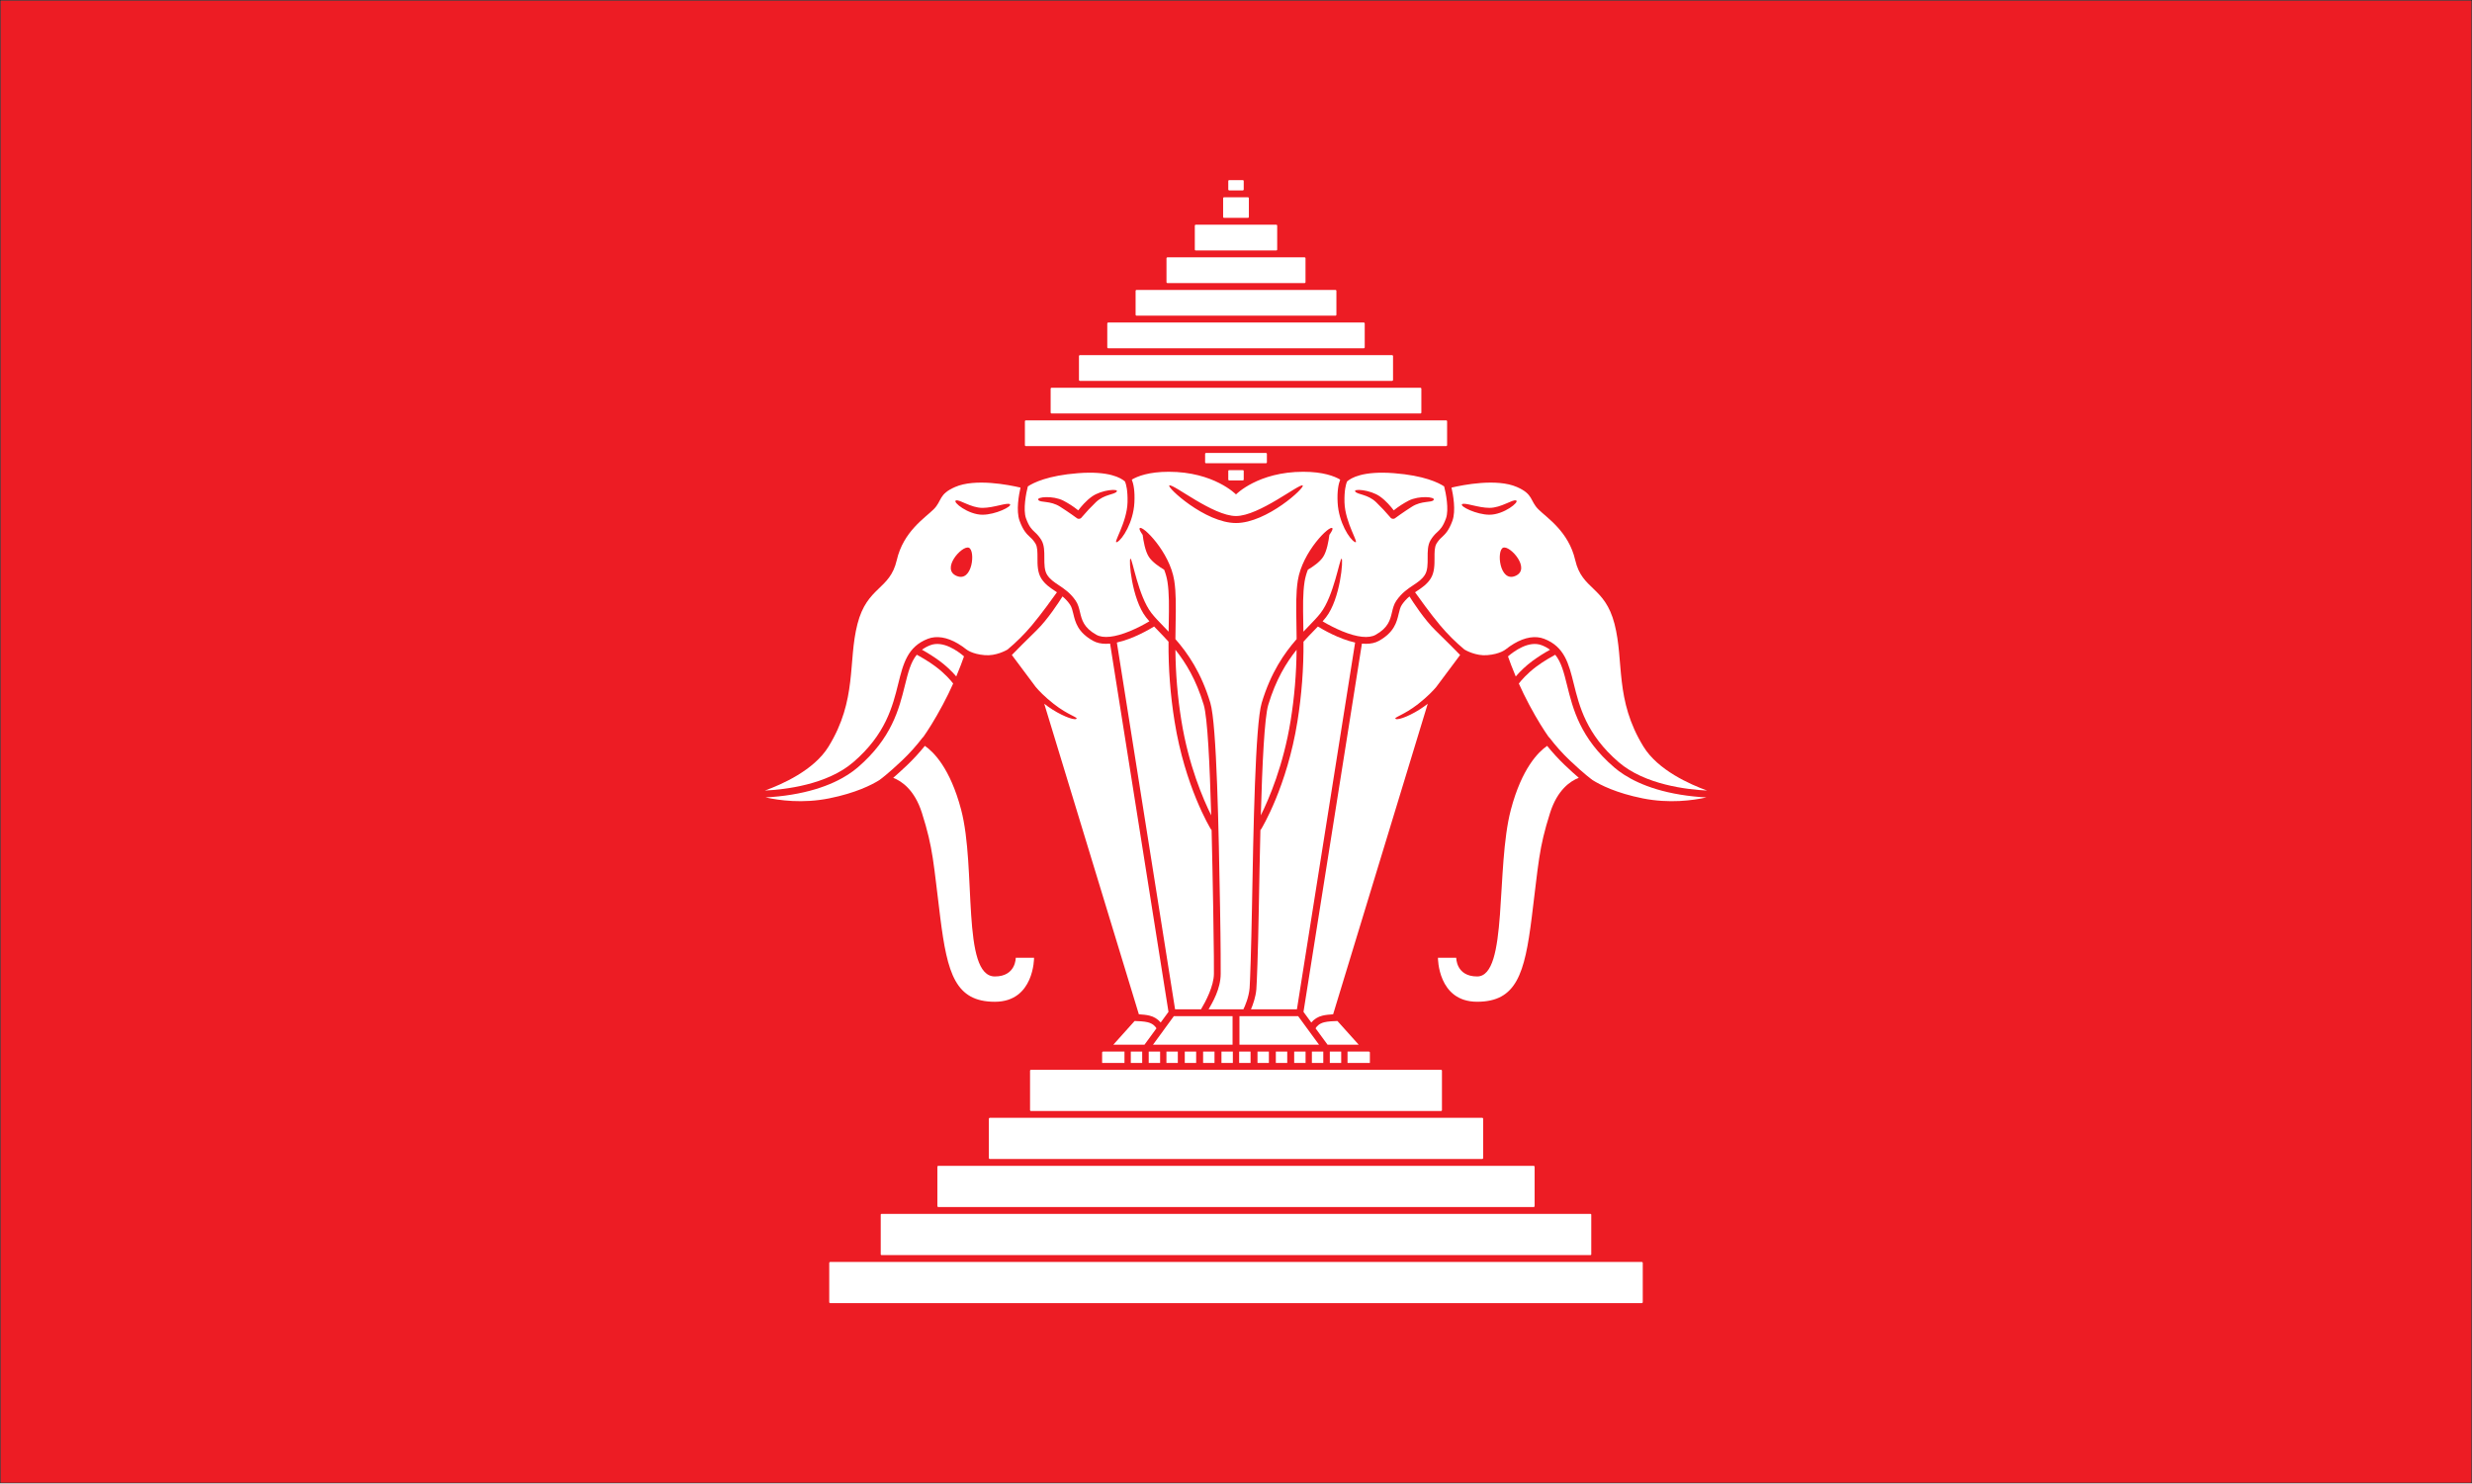
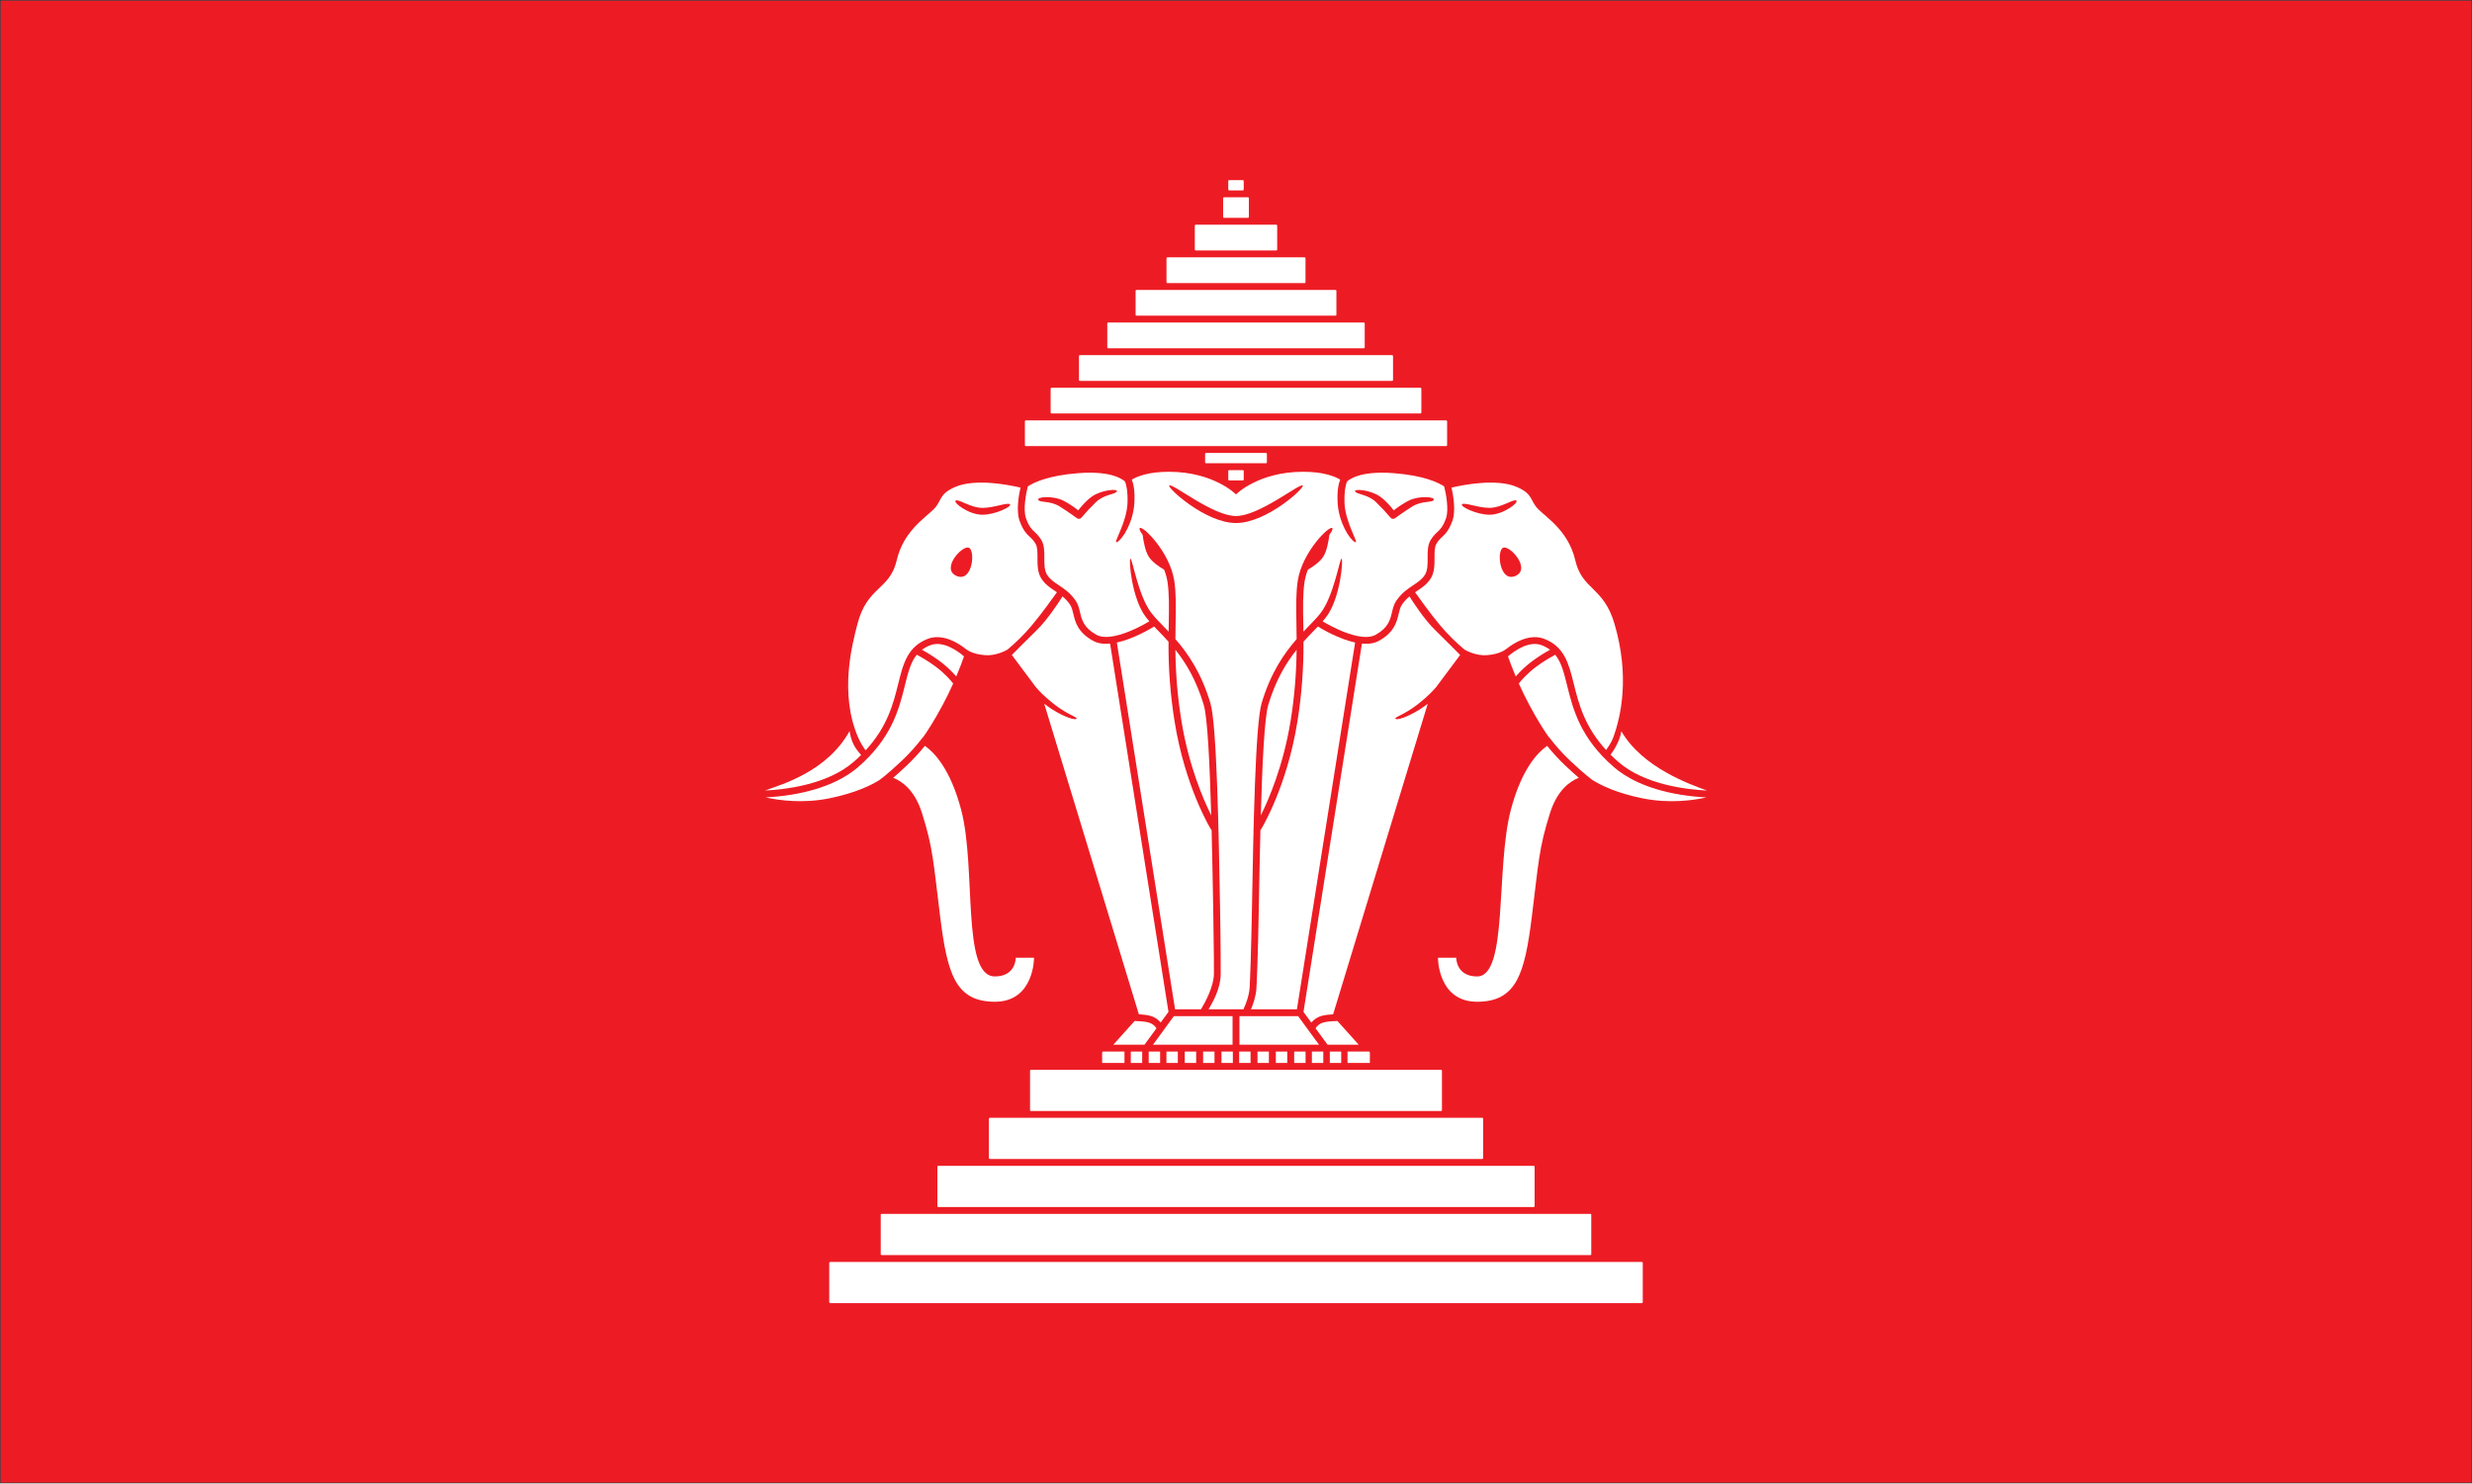
<svg xmlns="http://www.w3.org/2000/svg" id="Flag" viewBox="0 0 4321 2593">
  <defs>
    <style>.cls-1{fill:#ed1c24;stroke:#231f20;stroke-miterlimit:10;}.cls-2{fill:#fff;}</style>
  </defs>
  <rect class="cls-1" x="0.5" y="0.5" width="4320" height="2592" />
-   <g id="_3_head" data-name="3 head">
+   <g id="_3_head" data-name=" 3 head">
    <g id="Bottom">
      <rect class="cls-2" x="1800.5" y="1870.26" width="720" height="72" rx="1.44" ry="1.44" />
      <rect class="cls-2" x="1728.5" y="1954.14" width="864" height="72" rx="1.66" ry="1.66" />
      <rect class="cls-2" x="1638.5" y="2038.14" width="1044" height="72" rx="1.71" ry="1.71" />
      <rect class="cls-2" x="1539.5" y="2122.14" width="1242" height="72" rx="1.26" ry="1.26" />
      <rect class="cls-2" x="1449.5" y="2206.14" width="1422" height="72" rx="1.63" ry="1.63" />
    </g>
    <g id="Toes">
-       <path class="cls-2" d="M2355.44,1838.36h37.44a1.63,1.63,0,0,1,1.63,1.63v18.27a0,0,0,0,1,0,0h-39.06a0,0,0,0,1,0,0v-19.9A0,0,0,0,1,2355.44,1838.36Z" />
+       <path class="cls-2" d="M2355.44,1838.36h37.44a1.63,1.63,0,0,1,1.63,1.63v18.27h-39.06v-19.9Z" />
      <rect class="cls-2" x="2324.48" y="1838.36" width="19.9" height="19.9" />
      <rect class="cls-2" x="2293.16" y="1838.36" width="19.9" height="19.9" />
      <rect class="cls-2" x="2262.21" y="1838.36" width="19.9" height="19.9" />
      <rect class="cls-2" x="2230.15" y="1838.36" width="19.9" height="19.9" />
      <rect class="cls-2" x="2198.09" y="1838.36" width="19.9" height="19.9" />
      <rect class="cls-2" x="2166.03" y="1838.36" width="19.9" height="19.9" />
-       <path class="cls-2" d="M1928.5,1836.41h39.06a0,0,0,0,1,0,0v18.42a1.48,1.48,0,0,1-1.48,1.48H1928.5a0,0,0,0,1,0,0v-19.9A0,0,0,0,1,1928.5,1836.41Z" transform="translate(3894.06 3694.67) rotate(-180)" />
-       <rect class="cls-2" x="1978.62" y="1836.41" width="19.9" height="19.9" transform="translate(3975.13 3694.67) rotate(-180)" />
-       <rect class="cls-2" x="2009.94" y="1836.41" width="19.9" height="19.9" transform="translate(4037.78 3694.67) rotate(-180)" />
-       <rect class="cls-2" x="2040.89" y="1836.41" width="19.9" height="19.9" transform="translate(4099.69 3694.67) rotate(-180)" />
-       <rect class="cls-2" x="2072.95" y="1836.41" width="19.9" height="19.9" transform="translate(4163.81 3694.67) rotate(-180)" />
-       <rect class="cls-2" x="2105.01" y="1836.41" width="19.9" height="19.9" transform="translate(4227.93 3694.67) rotate(-180)" />
-       <rect class="cls-2" x="2137.07" y="1836.41" width="19.9" height="19.9" transform="translate(4292.05 3694.67) rotate(-180)" />
+       <path class="cls-2" d="M1965.56,1858.26H1926.5v-18.42a1.48,1.48,0,0,1,1.48-1.48h37.58v19.9Z" />
+       <rect class="cls-2" x="1976.61" y="1838.36" width="19.9" height="19.9" />
+       <rect class="cls-2" x="2007.94" y="1838.36" width="19.9" height="19.9" />
+       <rect class="cls-2" x="2038.9" y="1838.36" width="19.9" height="19.9" />
+       <rect class="cls-2" x="2070.96" y="1838.36" width="19.9" height="19.9" />
+       <rect class="cls-2" x="2103.02" y="1838.36" width="19.9" height="19.9" />
+       <rect class="cls-2" x="2135.08" y="1838.36" width="19.9" height="19.9" />
    </g>
    <g id="Elephant">
-       <path class="cls-2" d="M2305.62,1093.32c-2.41,2.54-4.89,5.1-7.42,7.72-5.67,5.85-11.64,12-17.73,18.79a838.12,838.12,0,0,1-10.62,139.62c-18.15,113.16-61.52,185.12-63.35,188.13a6,6,0,0,1-1.33,1.5c-1.19,47.24-2.05,95.17-2.79,136.29-1.51,84-3.5,131.89-4.31,142.13-1.07,13.41-6.16,27.56-9.4,35H2269l101.72-641.16C2342.59,1115.23,2313.85,1098.39,2305.62,1093.32Z" transform="translate(-2 1.95)" />
-       <path class="cls-2" d="M2035,1800.38l-17.58,24H2156.5v-49.93H2053.89l-18.44,25.22A7.9,7.9,0,0,1,2035,1800.38Z" transform="translate(-2 1.95)" />
-       <path class="cls-2" d="M2178,1774.48h-9.47v49.93h139.13l-17.58-24a7.9,7.9,0,0,1-.5-.68l-18.44-25.22H2178Z" transform="translate(-2 1.95)" />
-       <path class="cls-2" d="M2106.11,1230.3c-13.25-44-31.35-73.61-49.52-96.29a816.78,816.78,0,0,0,10.4,123.54c12.61,78.55,38.2,137.8,52.16,165.84C2116.63,1334.17,2112.77,1252.44,2106.11,1230.3Z" transform="translate(-2 1.95)" />
-       <path class="cls-2" d="M2026.8,1101c-2.53-2.62-5-5.18-7.42-7.72-8.23,5.07-37,21.91-65.13,28L2056,1762.48h45.36c8.17-13.57,22.54-40.74,22.54-62.41,0-10.28.26-30.7-1.25-114.7-.74-41.12-1.6-89-2.79-136.29a6,6,0,0,1-1.33-1.5c-1.83-3-45.2-75-63.35-188.13a838.12,838.12,0,0,1-10.62-139.62C2038.44,1113.06,2032.47,1106.89,2026.8,1101Z" transform="translate(-2 1.95)" />
-       <path class="cls-2" d="M2316.56,1785.22c-9,2.31-13.22,7.44-15,10.52l21,28.67H2377l-37.2-41.45C2333.94,1783.09,2323,1783.55,2316.56,1785.22Z" transform="translate(-2 1.95)" />
-       <path class="cls-2" d="M2268.41,1134c-18.17,22.68-36.27,52.27-49.52,96.29-6.66,22.14-10.52,103.87-13,193.09,14-28,39.55-87.29,52.16-165.84A816.78,816.78,0,0,0,2268.41,1134Z" transform="translate(-2 1.95)" />
-       <path class="cls-2" d="M2023.48,1795.74c-1.82-3.08-6.07-8.21-15-10.52-6.46-1.67-17.38-2.13-23.21-2.26l-37.2,41.45h54.48Z" transform="translate(-2 1.95)" />
-       <path class="cls-2" d="M2490.63,1233.55c-20,14.27-43.83,23.88-48.85,21.37s13.67-6.18,39.26-26.27c16.24-12.75,26.3-23.52,31.35-29.48l41.87-56.06c-8.12-8.32-23.72-24.16-43.17-43.06-19.26-18.72-39.34-49.73-45.38-59.34a71.26,71.26,0,0,0-12.95,14.12c-3.11,4.48-4.42,10-5.94,16.42-3.39,14.28-7.61,32-34.39,47.06-6.62,3.72-14.4,5.24-22.69,5.24-2.34,0-4.73-.12-7.14-.35L2280.47,1767l13.62,18.62a36.23,36.23,0,0,1,19.47-12c5.27-1.36,12.59-2,18.7-2.37l165.38-542.87Q2494.35,1230.88,2490.63,1233.55Z" transform="translate(-2 1.95)" />
-       <path class="cls-2" d="M2737.5,1335.84a356.37,356.37,0,0,1-31.14-33.88c-15.21,10.49-44.2,39-63.36,111.45-27,102-4.41,291.67-59,291.67-37,0-36.5-32.67-36.5-32.67h-32s-.5,76.9,68.5,76.9,83.06-49.33,95.4-147c12.16-96.31,12.1-120.23,32.1-183.23,12.83-40.43,35.55-55.6,50.18-61.28C2755.46,1352.46,2747.42,1345.27,2737.5,1335.84Z" transform="translate(-2 1.95)" />
-       <path class="cls-2" d="M2680.57,1153.61a288.39,288.39,0,0,1,30.85-19.67,60.4,60.4,0,0,0-14.56-7.92c-22.47-8.67-48.4,10.47-58.93,19.53,2.9,8.35,7.38,20.51,13.55,35.09A181.5,181.5,0,0,1,2680.57,1153.61Z" transform="translate(-2 1.95)" />
-       <path class="cls-2" d="M2939.58,1387.31c-61.69-10.08-97.13-31.52-116-47.74-59.5-51.15-72.17-102.26-82.35-143.33-5.51-22.22-10-40.42-20.76-53.58-4.81,2.6-20.15,11.13-32.71,20.55-17,12.74-27.09,24.86-30.88,29.83,5.13,11.43,11.15,23.94,18.11,37,14.47,27.15,26.56,45.67,33.89,56.12a6,6,0,0,1,1.45,1.39,336.61,336.61,0,0,0,35.43,39.62c26,24.69,38.89,33.74,39,33.83a5.64,5.64,0,0,1,.79.66c13.57,8.56,41.51,22.82,87.92,32.1s87.78,3.57,111.37-1.67A406.49,406.49,0,0,1,2939.58,1387.31Z" transform="translate(-2 1.95)" />
-       <path class="cls-2" d="M2874.83,1303.41c-50.66-82.33-33.66-148.58-50.66-214.58s-56.67-59.09-68.67-111.42c-11.52-50.24-49.5-74-64.5-89s-8.25-26.25-37.5-39c-35.1-15.3-93.46-3.82-114.3,1.07,2.75,12.08,8,40.46,1.57,58.07-6.34,17.27-12.37,22.94-18.2,28.43a46.9,46.9,0,0,0-9.72,11.63c-3.4,5.79-3.37,14.92-3.34,24.59,0,12.08.09,25.78-6.94,36.6-6.4,9.86-15.09,15.65-23.5,21.25l-3.59,2.4c5.51,7.78,27.23,38.12,44,58a339.72,339.72,0,0,0,42.43,42.2c2.71,1.59,20.19,11.35,39.62,9.77,23.05-1.87,32.38-10.2,32.38-10.2l0,.09a126.25,126.25,0,0,1,14.65-10.14c19.22-11.32,37.42-14.2,52.62-8.34,35.65,13.76,43.09,43.78,51.71,78.54,9.77,39.41,21.92,88.45,78.52,137.11,46,39.57,119.69,47.91,154.49,49.59C2956.08,1369.29,2900.15,1344.54,2874.83,1303.41Zm-317.2-423.86c4.37-3.64,28.1,6.34,47.94,6.34,20.76,0,40.26-15.35,46.59-12.91s-21.49,24.91-46.59,24.91C2582.93,897.89,2553.27,883.18,2557.63,879.55ZM2650.57,1005c-27.58,11.39-33-45-21-49.5S2679.14,993.21,2650.57,1005Z" transform="translate(-2 1.95)" />
-       <path class="cls-2" d="M2526.33,848.38c-9.78-6.51-35-19-87.83-23.13-54.06-4.17-75,8.29-81.95,14.59-2,4.9-4.91,15.63-4.42,36.25.87,36.32,27.38,74.22,18.12,69.52s-28.26-34.35-30.1-68.88c-1.1-20.55,1.6-33,4.51-40.22-10.1-6-29.91-13.7-64.62-13.7-79,0-117.54,39.6-117.54,39.6S2124,822.81,2045,822.81c-34.71,0-54.52,7.74-64.62,13.7,2.91,7.25,5.61,19.67,4.51,40.22-1.84,34.53-20.85,64.18-30.1,68.88s17.25-33.2,18.12-69.52c.49-20.62-2.4-31.35-4.42-36.25-7-6.3-27.89-18.76-82-14.59-52.86,4.08-78,16.62-87.83,23.13-2.9,10.79-8.82,40.65-3.17,56,5.36,14.61,9.9,18.87,15.15,23.81a59.09,59.09,0,0,1,11.85,14.3c5.06,8.63,5,19.85,5,30.71s-.07,22.2,5,30,12,12.42,20.08,17.79c9.43,6.27,20.11,13.39,29.52,26.93,4.4,6.34,6.11,13.53,7.76,20.49,3.14,13.24,6.39,26.92,28.57,39.36,12,6.7,32.2,4.51,58.56-6.34a268.31,268.31,0,0,0,34.11-17.21c-2.08-2.38-4.07-4.74-5.9-7.09C1980,1044.73,1974.66,975,1978,974.67s13.56,65.34,36.73,95.16c5.63,7.25,12.64,14.49,20.75,22.86,3,3.07,6.06,6.27,9.24,9.63q.12-8.13.26-15.82c.48-27.46.89-51.18-2.29-71.59a101,101,0,0,0-5.78-20.93c-8.32-4.88-20.86-13.3-26.81-22.57-6.45-10-9.49-28.11-10.76-38.32-4.13-5.91-6.39-10-5.16-11.66,4.39-6,52.53,41.24,60.37,91.63,3.34,21.44,2.92,45.64,2.42,73.65-.15,9-.32,18.57-.38,28.62,21.54,24.65,45.05,58.31,61.06,111.51,11.26,37.43,14.59,222.9,17,358.32,1.26,70,1.11,105.38,1.11,115.17,0,26.75-14.73,50.83-21.14,62.15h60.82c2.7-5.35,9.59-21.32,10.86-37.15.78-9.76,2.85-70.13,4.11-140.17,2.43-135.42,5.76-320.89,17-358.32,16-53.2,39.52-86.86,61.06-111.51-.06-10-.23-19.57-.38-28.62-.5-28-.92-52.21,2.42-73.65,7.84-50.39,56-97.65,60.37-91.63,1.23,1.69-1,5.75-5.16,11.66-1.27,10.21-4.31,28.27-10.76,38.32-5.95,9.27-18.49,17.69-26.81,22.57a101,101,0,0,0-5.78,20.93c-3.18,20.41-2.77,44.13-2.29,71.59q.13,7.68.26,15.82c3.18-3.36,6.28-6.56,9.24-9.63,8.11-8.37,15.12-15.61,20.75-22.86,23.17-29.82,33.43-95.53,36.73-95.16s-2,70.06-27.25,102.53c-1.83,2.35-3.82,4.71-5.9,7.09A268.31,268.31,0,0,0,2348,1101.5c26.36,10.85,46.61,13,58.56,6.34,22.18-12.44,25.43-26.12,28.57-39.36,1.65-7,3.36-14.15,7.76-20.49,9.41-13.54,20.09-20.66,29.52-26.93,8.07-5.37,15-10,20.08-17.79s5.05-19.12,5-30-.07-22.08,5-30.71a59.09,59.09,0,0,1,11.85-14.3c5.25-4.94,9.79-9.2,15.15-23.81C2535.15,889,2529.23,859.17,2526.33,848.38Zm-608.62,27.48a358.72,358.72,0,0,0-24.85,26.49,6,6,0,0,1-9.12,1.12c-.12-.11-12.84-9.49-28.66-19.57-17.58-11.21-34.58-6.49-38.13-11.9s25.64-7.93,43.58,1.2a155.81,155.81,0,0,1,26.22,17.07c4.78-6.33,13.5-16.75,24-24.21,17.12-12.13,47.73-14.15,43.24-8.57S1932.5,861.91,1917.71,875.86Zm244.79,36.55c-54,0-121.85-63-116.49-65.69,6.82-3.47,76.16,53.44,116.49,53.44s110.33-56.91,116.49-53.44C2284.23,849.67,2216.5,912.41,2162.5,912.41ZM2508.05,872c-3.55,5.41-20.55.69-38.13,11.9-15.82,10.08-28.54,19.46-28.66,19.57a6,6,0,0,1-9.12-1.12,358.72,358.72,0,0,0-24.85-26.49c-14.79-14-31.8-12.8-36.3-18.37s26.12-3.56,43.24,8.57c10.52,7.46,19.24,17.88,24,24.21a155.81,155.81,0,0,1,26.22-17.07C2482.41,864.07,2511.61,866.58,2508.05,872Z" transform="translate(-2 1.95)" />
-       <path class="cls-2" d="M1942.4,1123.2c-2.41.23-4.8.35-7.14.35-8.29,0-16.07-1.52-22.69-5.24-26.78-15-31-32.78-34.39-47.06-1.52-6.41-2.83-11.94-5.94-16.42a71.26,71.26,0,0,0-13-14.12c-6,9.61-26.12,40.62-45.38,59.34-19.45,18.9-35.05,34.74-43.17,43.06l41.87,56.06c5.05,6,15.11,16.73,31.35,29.48,25.59,20.09,44.29,23.76,39.26,26.27s-28.85-7.1-48.85-21.37q-3.73-2.67-7-5.19l165.38,542.87c6.11.34,13.43,1,18.7,2.37a36.23,36.23,0,0,1,19.47,12l13.62-18.62Z" transform="translate(-2 1.95)" />
-       <path class="cls-2" d="M1845.93,1031.05c-8.41-5.6-17.1-11.39-23.5-21.25-7-10.82-7-24.52-6.94-36.6,0-9.67.06-18.8-3.34-24.59a46.9,46.9,0,0,0-9.72-11.63c-5.83-5.49-11.86-11.16-18.2-28.43-6.46-17.61-1.18-46,1.57-58.07-20.84-4.89-79.2-16.37-114.3-1.07-29.25,12.75-22.5,24-37.5,39s-53,38.76-64.5,89c-12,52.33-51.67,45.42-68.67,111.42s0,132.25-50.66,214.58c-25.32,41.13-81.25,65.88-111.07,76.65,34.8-1.68,108.46-10,154.49-49.59,56.6-48.66,68.75-97.7,78.52-137.11,8.62-34.76,16.06-64.78,51.71-78.54,15.2-5.86,33.4-3,52.62,8.34a126.25,126.25,0,0,1,14.65,10.14l0-.09s9.33,8.33,32.38,10.2c19.43,1.58,36.91-8.18,39.62-9.77a339.72,339.72,0,0,0,42.43-42.2c16.74-19.87,38.46-50.21,44-58Zm-171.5-26c-28.57-11.81,9-54,21-49.5S1702,1016.41,1674.43,1005Zm45-107.13c-25.1,0-52.93-22.48-46.59-24.91s25.83,12.91,46.59,12.91c19.84,0,43.57-10,47.94-6.34S1742.07,897.89,1719.43,897.89Z" transform="translate(-2 1.95)" />
-       <path class="cls-2" d="M1777.5,1672.41s.5,32.67-36.5,32.67c-58.83,0-32-189.67-59-291.67-19.16-72.4-48.15-101-63.36-111.45a356.37,356.37,0,0,1-31.14,33.88c-9.92,9.43-18,16.62-24.18,22,14.63,5.68,37.35,20.85,50.18,61.28,20,63,19.94,86.92,32.1,183.23,12.34,97.67,26.4,147,95.4,147s68.5-76.9,68.5-76.9Z" transform="translate(-2 1.95)" />
-       <path class="cls-2" d="M1628.14,1126a60.4,60.4,0,0,0-14.56,7.92,288.39,288.39,0,0,1,30.85,19.67,181.5,181.5,0,0,1,29.09,27c6.17-14.58,10.65-26.74,13.55-35.09C1676.54,1136.49,1650.61,1117.35,1628.14,1126Z" transform="translate(-2 1.95)" />
-       <path class="cls-2" d="M1614.66,1287.53a6,6,0,0,1,1.45-1.39c7.33-10.45,19.42-29,33.89-56.12,7-13,13-25.55,18.11-37-3.79-5-13.9-17.09-30.88-29.83-12.56-9.42-27.9-18-32.71-20.55-10.74,13.16-15.25,31.36-20.76,53.58-10.18,41.07-22.85,92.18-82.35,143.33-18.86,16.22-54.3,37.66-116,47.74a406.49,406.49,0,0,1-45.29,4.76c23.59,5.24,65,11,111.37,1.67s74.35-23.54,87.92-32.1a5.64,5.64,0,0,1,.79-.66c.13-.09,13-9.14,39-33.83A336.61,336.61,0,0,0,1614.66,1287.53Z" transform="translate(-2 1.95)" />
+       <path class="cls-2" d="M2303.62,1095.27c-2.41,2.54-4.89,5.1-7.42,7.72-5.67,5.85-11.64,12-17.73,18.79a838,838,0,0,1-10.62,139.62c-18.15,113.16-61.52,185.12-63.35,188.13a6.15,6.15,0,0,1-1.33,1.5c-1.19,47.24-2.05,95.17-2.79,136.29-1.51,84-3.5,131.89-4.31,142.13-1.07,13.41-6.16,27.56-9.4,35H2267l101.72-641.16C2340.59,1117.18,2311.85,1100.34,2303.62,1095.27Z" />
+       <path class="cls-2" d="M2033,1802.33l-17.58,24H2154.5V1776.4H2051.89l-18.44,25.22C2033.31,1801.86,2033.16,1802.1,2033,1802.33Z" />
+       <path class="cls-2" d="M2176,1776.43h-9.47v49.93h139.13l-17.58-24a6.6,6.6,0,0,1-.5-.68l-18.44-25.22H2176Z" />
+       <path class="cls-2" d="M2104.11,1232.25c-13.25-44-31.35-73.61-49.52-96.29A816.81,816.81,0,0,0,2065,1259.5c12.61,78.55,38.2,137.8,52.16,165.84C2114.63,1336.12,2110.77,1254.39,2104.11,1232.25Z" />
+       <path class="cls-2" d="M2024.8,1103c-2.53-2.62-5-5.18-7.42-7.72-8.23,5.07-37,21.91-65.13,28L2054,1764.43h45.36c8.17-13.57,22.54-40.74,22.54-62.41,0-10.28.26-30.7-1.25-114.7-.74-41.12-1.6-89-2.79-136.29a6.15,6.15,0,0,1-1.33-1.5c-1.83-3-45.2-75-63.35-188.13a838,838,0,0,1-10.62-139.62C2036.44,1115,2030.47,1108.84,2024.8,1103Z" />
+       <path class="cls-2" d="M2314.56,1787.17c-9,2.31-13.22,7.44-15,10.52l21,28.67H2375l-37.2-41.45C2331.94,1785,2321,1785.5,2314.56,1787.17Z" />
+       <path class="cls-2" d="M2266.41,1136c-18.17,22.68-36.27,52.27-49.52,96.29-6.66,22.14-10.52,103.87-13,193.09,14-28,39.55-87.29,52.16-165.84A816.76,816.76,0,0,0,2266.41,1136Z" />
+       <path class="cls-2" d="M2021.48,1797.69c-1.82-3.08-6.07-8.21-15-10.52-6.46-1.67-17.38-2.13-23.21-2.26l-37.2,41.45h54.48Z" />
+       <path class="cls-2" d="M2488.63,1235.5c-20,14.27-43.83,23.88-48.85,21.37s13.67-6.18,39.26-26.27c16.24-12.75,26.3-23.52,31.35-29.48l41.87-56.06c-8.12-8.32-23.72-24.16-43.17-43.06-19.26-18.72-39.34-49.73-45.38-59.34a71.18,71.18,0,0,0-12.95,14.12c-3.11,4.48-4.42,10-5.94,16.42-3.39,14.28-7.61,32-34.39,47.06-6.62,3.72-14.4,5.24-22.69,5.24-2.34,0-4.73-.12-7.14-.35L2278.47,1769l13.62,18.62a36.17,36.17,0,0,1,19.47-12c5.27-1.36,12.59-2,18.7-2.37l165.38-542.87Q2492.35,1232.84,2488.63,1235.5Z" />
+       <path class="cls-2" d="M2735.5,1337.79a356.55,356.55,0,0,1-31.14-33.88c-15.21,10.49-44.2,39-63.36,111.45-27,102-4.41,291.67-59,291.67-37,0-36.5-32.67-36.5-32.67h-32s-.5,76.9,68.5,76.9,83.06-49.33,95.4-147c12.16-96.31,12.1-120.23,32.1-183.23,12.83-40.43,35.55-55.6,50.18-61.28C2753.46,1354.41,2745.42,1347.22,2735.5,1337.79Z" />
+       <path class="cls-2" d="M2678.57,1155.56a289.59,289.59,0,0,1,30.85-19.67,60.48,60.48,0,0,0-14.56-7.92c-22.47-8.67-48.4,10.47-58.93,19.53,2.9,8.35,7.38,20.51,13.55,35.09A181.28,181.28,0,0,1,2678.57,1155.56Z" />
+       <path class="cls-2" d="M2937.58,1389.26c-61.69-10.08-97.13-31.52-116-47.74-59.5-51.15-72.17-102.26-82.35-143.33-5.51-22.22-10-40.42-20.76-53.58-4.81,2.6-20.15,11.13-32.71,20.55-17,12.74-27.09,24.86-30.88,29.83,5.13,11.43,11.15,23.94,18.11,37,14.47,27.15,26.56,45.67,33.89,56.12a6,6,0,0,1,1.45,1.39,336.3,336.3,0,0,0,35.43,39.62c26,24.69,38.89,33.74,39,33.83a6.28,6.28,0,0,1,.79.66c13.57,8.56,41.51,22.82,87.92,32.1s87.78,3.57,111.37-1.67A406.82,406.82,0,0,1,2937.58,1389.26Z" />
+       <path class="cls-2" d="M2524.33,850.33c-9.78-6.51-35-19-87.83-23.13-54.06-4.17-75,8.29-81.95,14.59-2,4.9-4.91,15.63-4.42,36.25.87,36.32,27.38,74.22,18.12,69.52s-28.26-34.35-30.1-68.88c-1.1-20.55,1.6-33,4.51-40.22-10.1-6-29.91-13.7-64.62-13.7-79,0-117.54,39.6-117.54,39.6s-38.5-39.6-117.5-39.6c-34.71,0-54.52,7.74-64.62,13.7,2.91,7.25,5.61,19.67,4.51,40.22-1.84,34.53-20.85,64.18-30.1,68.88s17.25-33.2,18.12-69.52c.49-20.62-2.4-31.35-4.42-36.25-7-6.3-27.89-18.76-82-14.59-52.86,4.08-78,16.62-87.83,23.13-2.9,10.79-8.82,40.65-3.17,56,5.36,14.61,9.9,18.87,15.15,23.81a59,59,0,0,1,11.85,14.3c5.06,8.63,5,19.85,5,30.71s-.07,22.2,5,30,12,12.42,20.08,17.79c9.43,6.27,20.11,13.39,29.52,26.93,4.4,6.34,6.11,13.53,7.76,20.49,3.14,13.24,6.39,26.92,28.57,39.36,12,6.7,32.2,4.51,58.56-6.34a269,269,0,0,0,34.11-17.21c-2.08-2.38-4.07-4.74-5.9-7.09C1978,1046.68,1972.66,977,1976,976.62s13.56,65.34,36.73,95.16c5.63,7.25,12.64,14.49,20.75,22.86,3,3.07,6.06,6.27,9.24,9.63q.12-8.13.26-15.82c.48-27.46.89-51.18-2.29-71.59a101.36,101.36,0,0,0-5.78-20.93c-8.32-4.88-20.86-13.3-26.81-22.57-6.45-10-9.49-28.11-10.76-38.32-4.13-5.91-6.39-10-5.16-11.66,4.39-6,52.53,41.24,60.37,91.63,3.34,21.44,2.92,45.64,2.42,73.65-.15,9-.32,18.57-.38,28.62,21.54,24.65,45,58.31,61.06,111.51,11.26,37.43,14.59,222.9,17,358.32,1.26,70,1.11,105.38,1.11,115.17,0,26.75-14.73,50.83-21.14,62.15h60.82c2.7-5.35,9.59-21.32,10.86-37.15.78-9.76,2.85-70.13,4.11-140.17,2.43-135.42,5.76-320.89,17-358.32,16-53.2,39.52-86.86,61.06-111.51-.06-10-.23-19.57-.38-28.62-.5-28-.92-52.21,2.42-73.65,7.84-50.39,56-97.65,60.37-91.63,1.23,1.69-1,5.75-5.16,11.66-1.27,10.21-4.31,28.27-10.76,38.32-5.95,9.27-18.49,17.69-26.81,22.57a101.36,101.36,0,0,0-5.78,20.93c-3.18,20.41-2.77,44.13-2.29,71.59q.14,7.68.26,15.82c3.18-3.36,6.28-6.56,9.24-9.63,8.11-8.37,15.12-15.61,20.75-22.86,23.17-29.82,33.43-95.53,36.73-95.16s-2,70.06-27.25,102.53c-1.83,2.35-3.82,4.71-5.9,7.09a268.06,268.06,0,0,0,34.09,17.21c26.36,10.85,46.61,13,58.56,6.34,22.18-12.44,25.43-26.12,28.57-39.36,1.65-7,3.36-14.15,7.76-20.49,9.41-13.54,20.09-20.66,29.52-26.93,8.07-5.37,15-10,20.08-17.79s5.05-19.12,5-30-.07-22.08,5-30.71a59,59,0,0,1,11.85-14.3c5.25-4.94,9.79-9.2,15.15-23.81C2533.15,891,2527.23,861.12,2524.33,850.33Zm-608.62,27.48a357.43,357.43,0,0,0-24.85,26.49,6,6,0,0,1-8.3,1.76,5.65,5.65,0,0,1-.82-.64c-.12-.11-12.84-9.49-28.66-19.57-17.58-11.21-34.58-6.49-38.13-11.9s25.64-7.93,43.58,1.2a156,156,0,0,1,26.22,17.07c4.78-6.33,13.5-16.75,24-24.21,17.12-12.13,47.73-14.15,43.24-8.57s-21.49,4.42-36.28,18.37Zm244.79,36.55c-54,0-121.85-63-116.49-65.69,6.82-3.47,76.16,53.44,116.49,53.44S2270.83,845.2,2277,848.67C2282.23,851.62,2214.5,914.36,2160.5,914.36ZM2506.05,874c-3.55,5.41-20.55.69-38.13,11.9-15.82,10.08-28.54,19.46-28.66,19.57a6,6,0,0,1-8.48-.3,5.65,5.65,0,0,1-.64-.82,357.43,357.43,0,0,0-24.85-26.49c-14.79-14-31.8-12.8-36.3-18.37s26.12-3.56,43.24,8.57c10.52,7.46,19.24,17.88,24,24.21a156,156,0,0,1,26.22-17.07C2480.41,866,2509.61,868.53,2506.05,874Z" />
+       <path class="cls-2" d="M1940.4,1125.15c-2.41.23-4.8.35-7.14.35-8.29,0-16.07-1.52-22.69-5.24-26.78-15-31-32.78-34.39-47.06-1.52-6.41-2.83-11.94-5.94-16.42a71.43,71.43,0,0,0-13-14.12c-6,9.61-26.12,40.62-45.38,59.34-19.45,18.9-35,34.74-43.17,43.06l41.87,56.06c5,6,15.11,16.73,31.35,29.48,25.59,20.09,44.29,23.76,39.26,26.27s-28.85-7.1-48.85-21.37q-3.73-2.67-7-5.19l165.38,542.87c6.11.34,13.43,1,18.7,2.37a36.17,36.17,0,0,1,19.47,12l13.62-18.62Z" />
+       <path class="cls-2" d="M1775.5,1674.36S1776,1707,1739,1707c-58.83,0-32-189.67-59-291.67-19.16-72.4-48.15-101-63.36-111.45a356.55,356.55,0,0,1-31.14,33.88c-9.92,9.43-18,16.62-24.18,22,14.63,5.68,37.35,20.85,50.18,61.28,20,63,19.94,86.92,32.1,183.23,12.34,97.67,26.4,147,95.4,147s68.5-76.9,68.5-76.9Z" />
+       <path class="cls-2" d="M1626.14,1128a60.48,60.48,0,0,0-14.56,7.92,289.59,289.59,0,0,1,30.85,19.67,181.52,181.52,0,0,1,29.09,27c6.17-14.58,10.65-26.74,13.55-35.09C1674.54,1138.44,1648.61,1119.3,1626.14,1128Z" />
+       <path class="cls-2" d="M1612.66,1289.48a6,6,0,0,1,1.45-1.39c7.33-10.45,19.42-29,33.89-56.12,7-13,13-25.55,18.11-37-3.79-5-13.9-17.09-30.88-29.83a282.35,282.35,0,0,0-32.71-20.55c-10.74,13.16-15.25,31.36-20.76,53.58-10.18,41.07-22.85,92.18-82.35,143.33-18.86,16.22-54.3,37.66-116,47.74a407.31,407.31,0,0,1-45.29,4.76c23.59,5.24,65,11,111.37,1.67s74.35-23.54,87.92-32.1a6.28,6.28,0,0,1,.79-.66c.13-.09,13-9.14,39-33.83A336.37,336.37,0,0,0,1612.66,1289.48Z" />
    </g>
    <g id="Top">
      <rect class="cls-2" x="1791.5" y="734.86" width="738" height="45" rx="1.71" ry="1.71" />
      <rect class="cls-2" x="1836.5" y="677.86" width="648" height="45" rx="1.72" ry="1.72" />
      <rect class="cls-2" x="1886" y="620.86" width="549" height="45" rx="1.73" ry="1.73" />
      <rect class="cls-2" x="1935.5" y="563.86" width="450" height="45" rx="1.68" ry="1.68" />
      <rect class="cls-2" x="1985" y="506.86" width="351" height="45" rx="1.72" ry="1.72" />
      <rect class="cls-2" x="2039" y="449.86" width="243" height="45" rx="1.64" ry="1.64" />
      <rect class="cls-2" x="2088.5" y="392.86" width="144" height="45" rx="1.48" ry="1.48" />
      <rect class="cls-2" x="2138" y="344.86" width="45" height="36" rx="1.71" ry="1.71" />
      <rect class="cls-2" x="2147" y="314.86" width="27" height="18" rx="1.52" ry="1.52" />
      <rect class="cls-2" x="2147" y="821.86" width="27" height="18" rx="1.44" ry="1.44" />
      <rect class="cls-2" x="2106.5" y="791.86" width="108" height="18" rx="1.69" ry="1.69" />
    </g>
+     <path class="cls-2" d="M2819.47,1290.42c14.07-37.77,29.53-107.88,2.7-199.64-19.13-65.42-56.67-59.09-68.67-111.42-11.52-50.24-49.5-74-64.5-89s-8.25-26.25-37.5-39c-35.1-15.3-93.46-3.82-114.3,1.07,2.75,12.08,8,40.46,1.57,58.07-6.34,17.27-12.37,22.94-18.2,28.43a46.82,46.82,0,0,0-9.72,11.63c-3.4,5.79-3.37,14.92-3.34,24.59,0,12.08.09,25.78-6.94,36.6-6.4,9.86-15.09,15.65-23.5,21.25l-3.59,2.4c5.51,7.78,27.23,38.12,44,58a339,339,0,0,0,42.43,42.2c2.71,1.59,20.19,11.35,39.62,9.77,23-1.87,32.38-10.2,32.38-10.2v.09a126,126,0,0,1,14.65-10.14c19.22-11.32,37.42-14.2,52.62-8.34,35.65,13.76,43.09,43.78,51.71,78.54,8.35,33.68,18.44,74.39,56.52,115.88C2812,1304.73,2817.09,1296.82,2819.47,1290.42ZM2555.63,881.5h0c4.37-3.64,28.1,6.34,47.94,6.34,20.76,0,40.26-15.35,46.59-12.91s-21.49,24.91-46.59,24.91C2580.93,899.84,2551.27,885.13,2555.63,881.5ZM2648.57,1007c-27.58,11.39-33-45-21-49.5S2677.14,995.16,2648.57,1007Z" />
+     <path class="cls-2" d="M2834.08,1278.38c-2.69,17.43-13.77,34.37-18.85,41,4.39,4.36,9.1,8.73,14.18,13.09,46,39.57,119.69,47.91,154.49,49.59C2954.08,1371.24,2871,1342,2834.08,1278.38Z" />
+     <path class="cls-2" d="M1485,1278.18C1445.5,1349,1366.92,1371.24,1337.1,1382c34.8-1.68,108.46-10,154.49-49.59,4.86-4.18,9.38-8.35,13.61-12.53C1500,1313.17,1489,1303.91,1485,1278.18Z" />
+     <path class="cls-2" d="M1843.93,1033c-8.41-5.6-17.1-11.39-23.5-21.25-7-10.82-7-24.52-6.94-36.6,0-9.67.06-18.8-3.34-24.59a46.82,46.82,0,0,0-9.72-11.63c-5.83-5.49-11.86-11.16-18.2-28.43-6.46-17.61-1.18-46,1.57-58.07-20.84-4.89-79.2-16.37-114.3-1.07-29.25,12.75-22.5,24-37.5,39s-53,38.76-64.5,89c-12,52.33-51.67,45.42-68.67,111.42-8.54,33.16-32.83,121.22,1.7,199.64a130.82,130.82,0,0,0,12.49,21.4c38.55-41.71,48.7-82.66,57.09-116.51,8.62-34.76,16.06-64.78,51.71-78.54,15.2-5.86,33.4-3,52.62,8.34a126,126,0,0,1,14.65,10.14v-.09s9.33,8.33,32.38,10.2c19.43,1.58,36.91-8.18,39.62-9.77a339,339,0,0,0,42.43-42.2c16.74-19.87,38.46-50.21,44-58Zm-171.5-26v0c-28.57-11.81,9-54,21-49.5S1700,1018.36,1672.43,1007Zm45-107.11v0c-25.1,0-52.93-22.48-46.59-24.91s25.83,12.91,46.59,12.91c19.84,0,43.57-10,47.94-6.34S1740.07,899.84,1717.43,899.84Z" />
  </g>
</svg>
